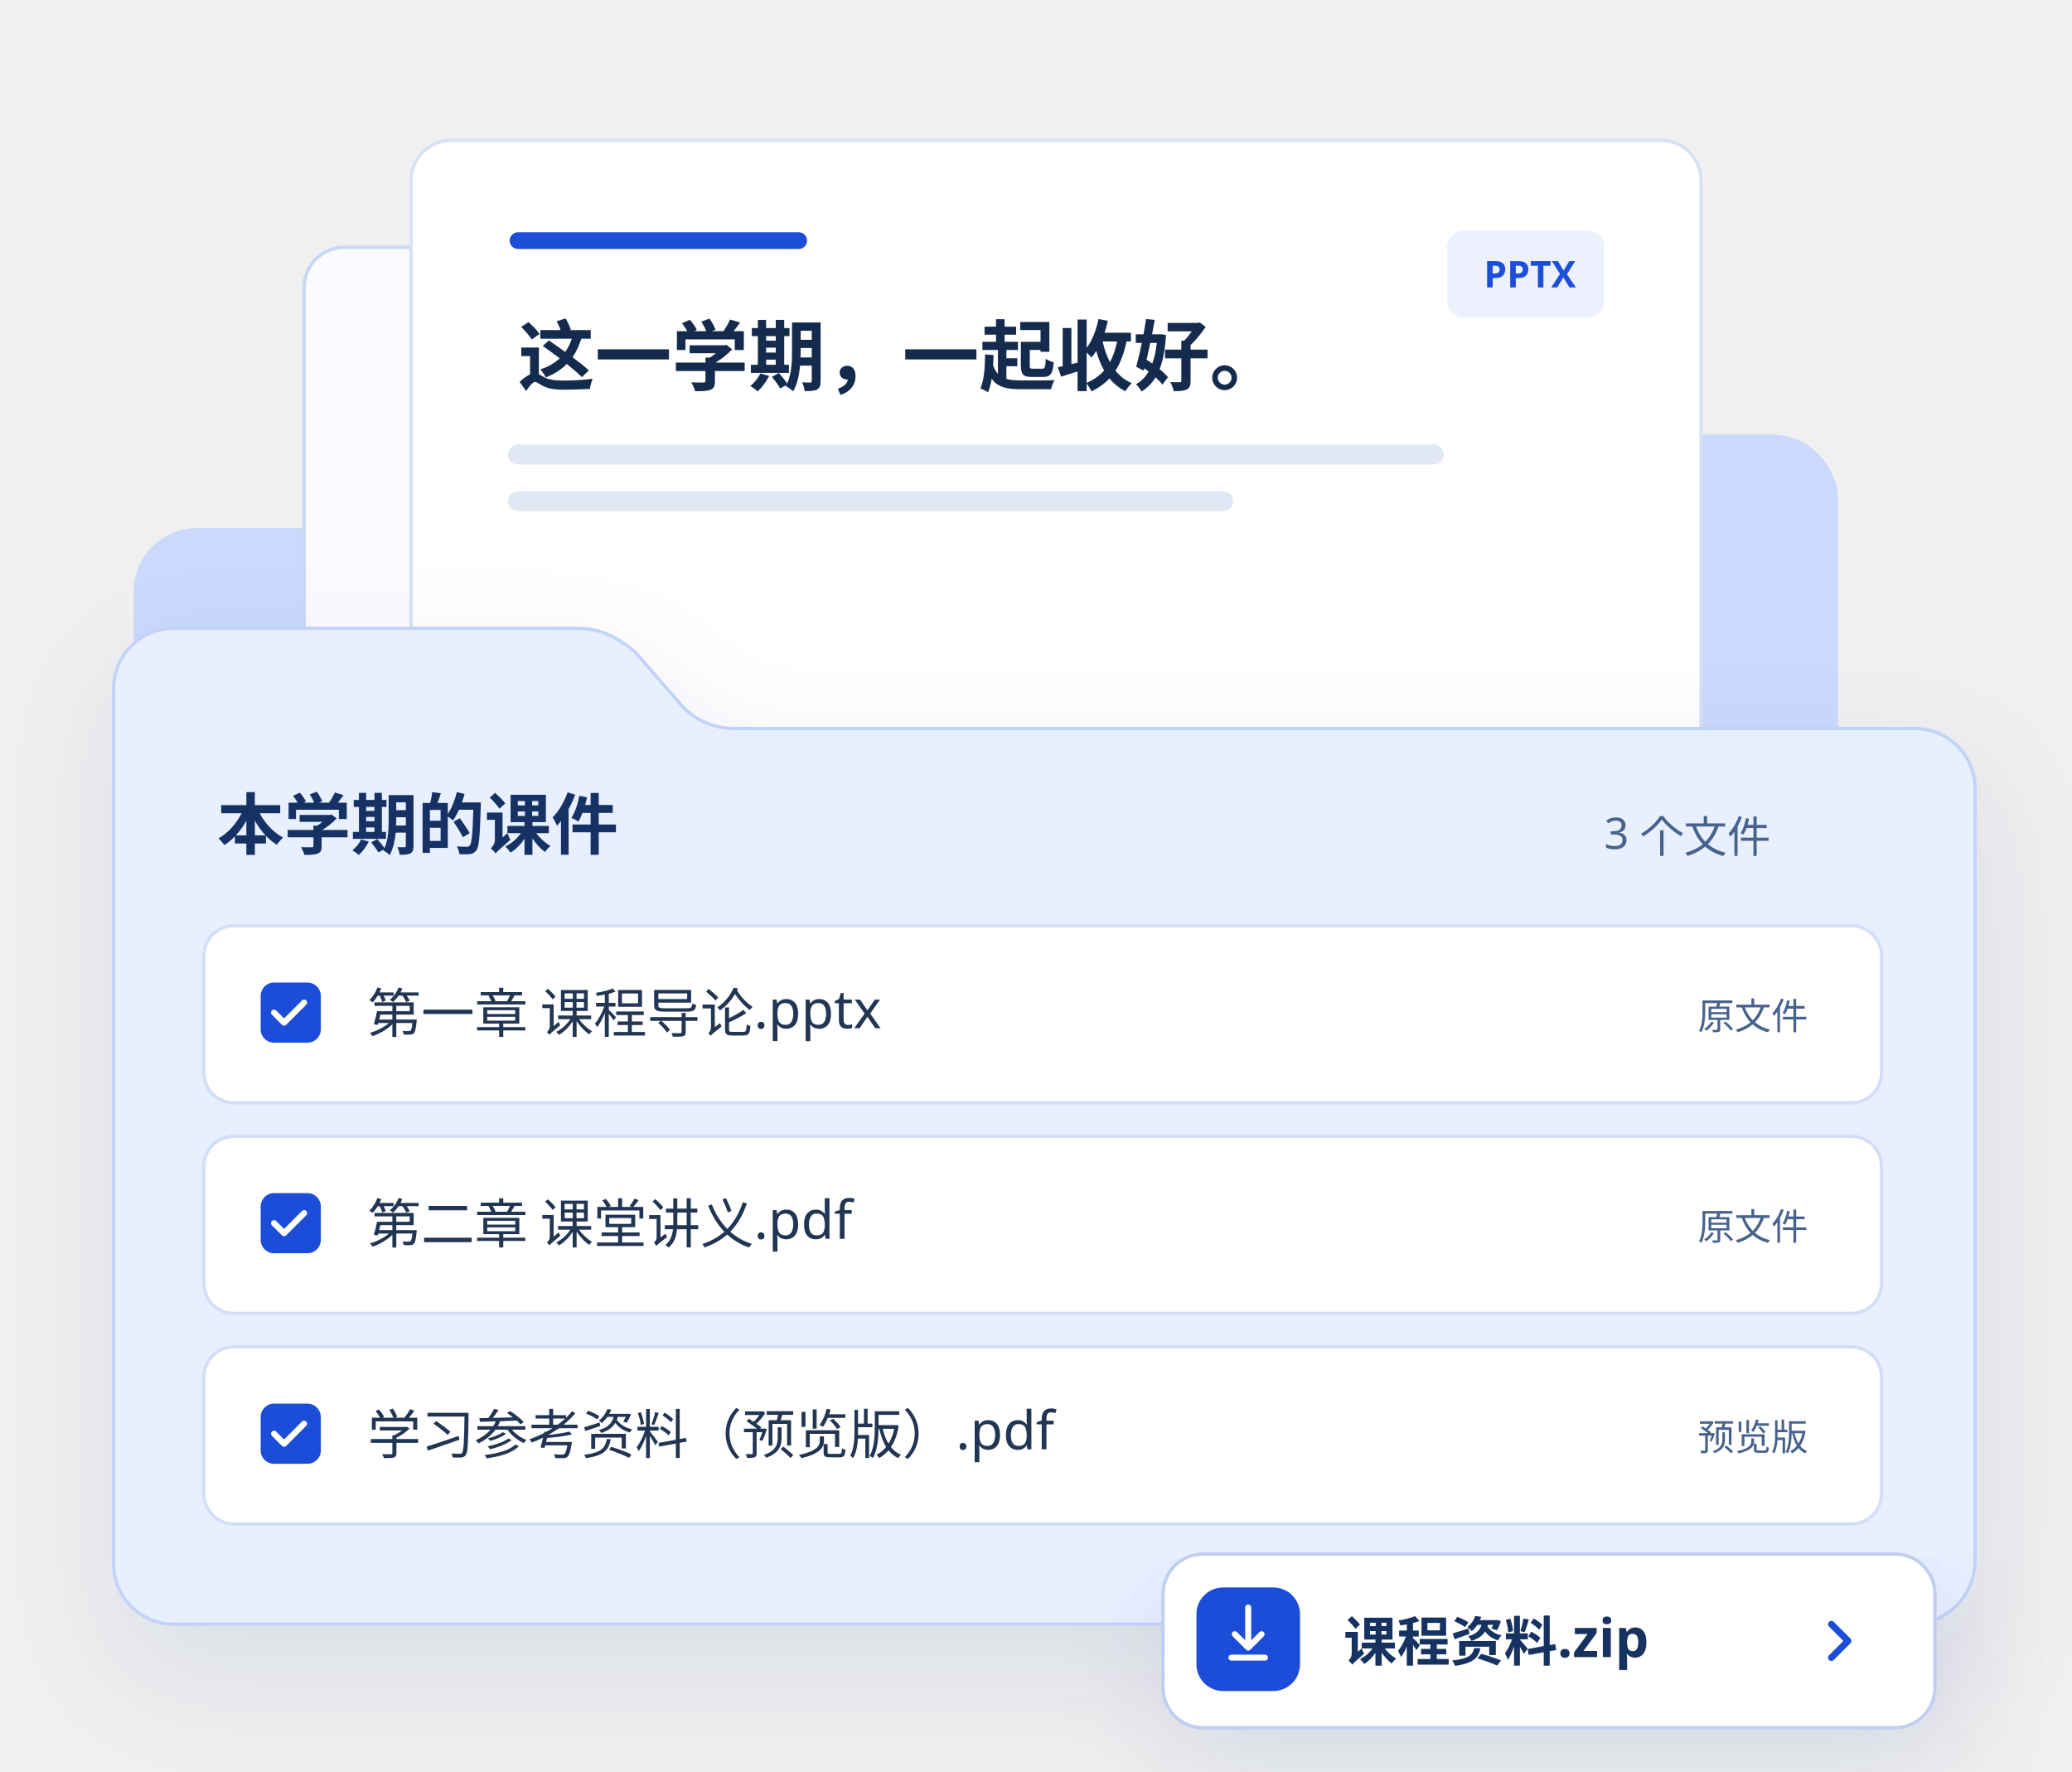
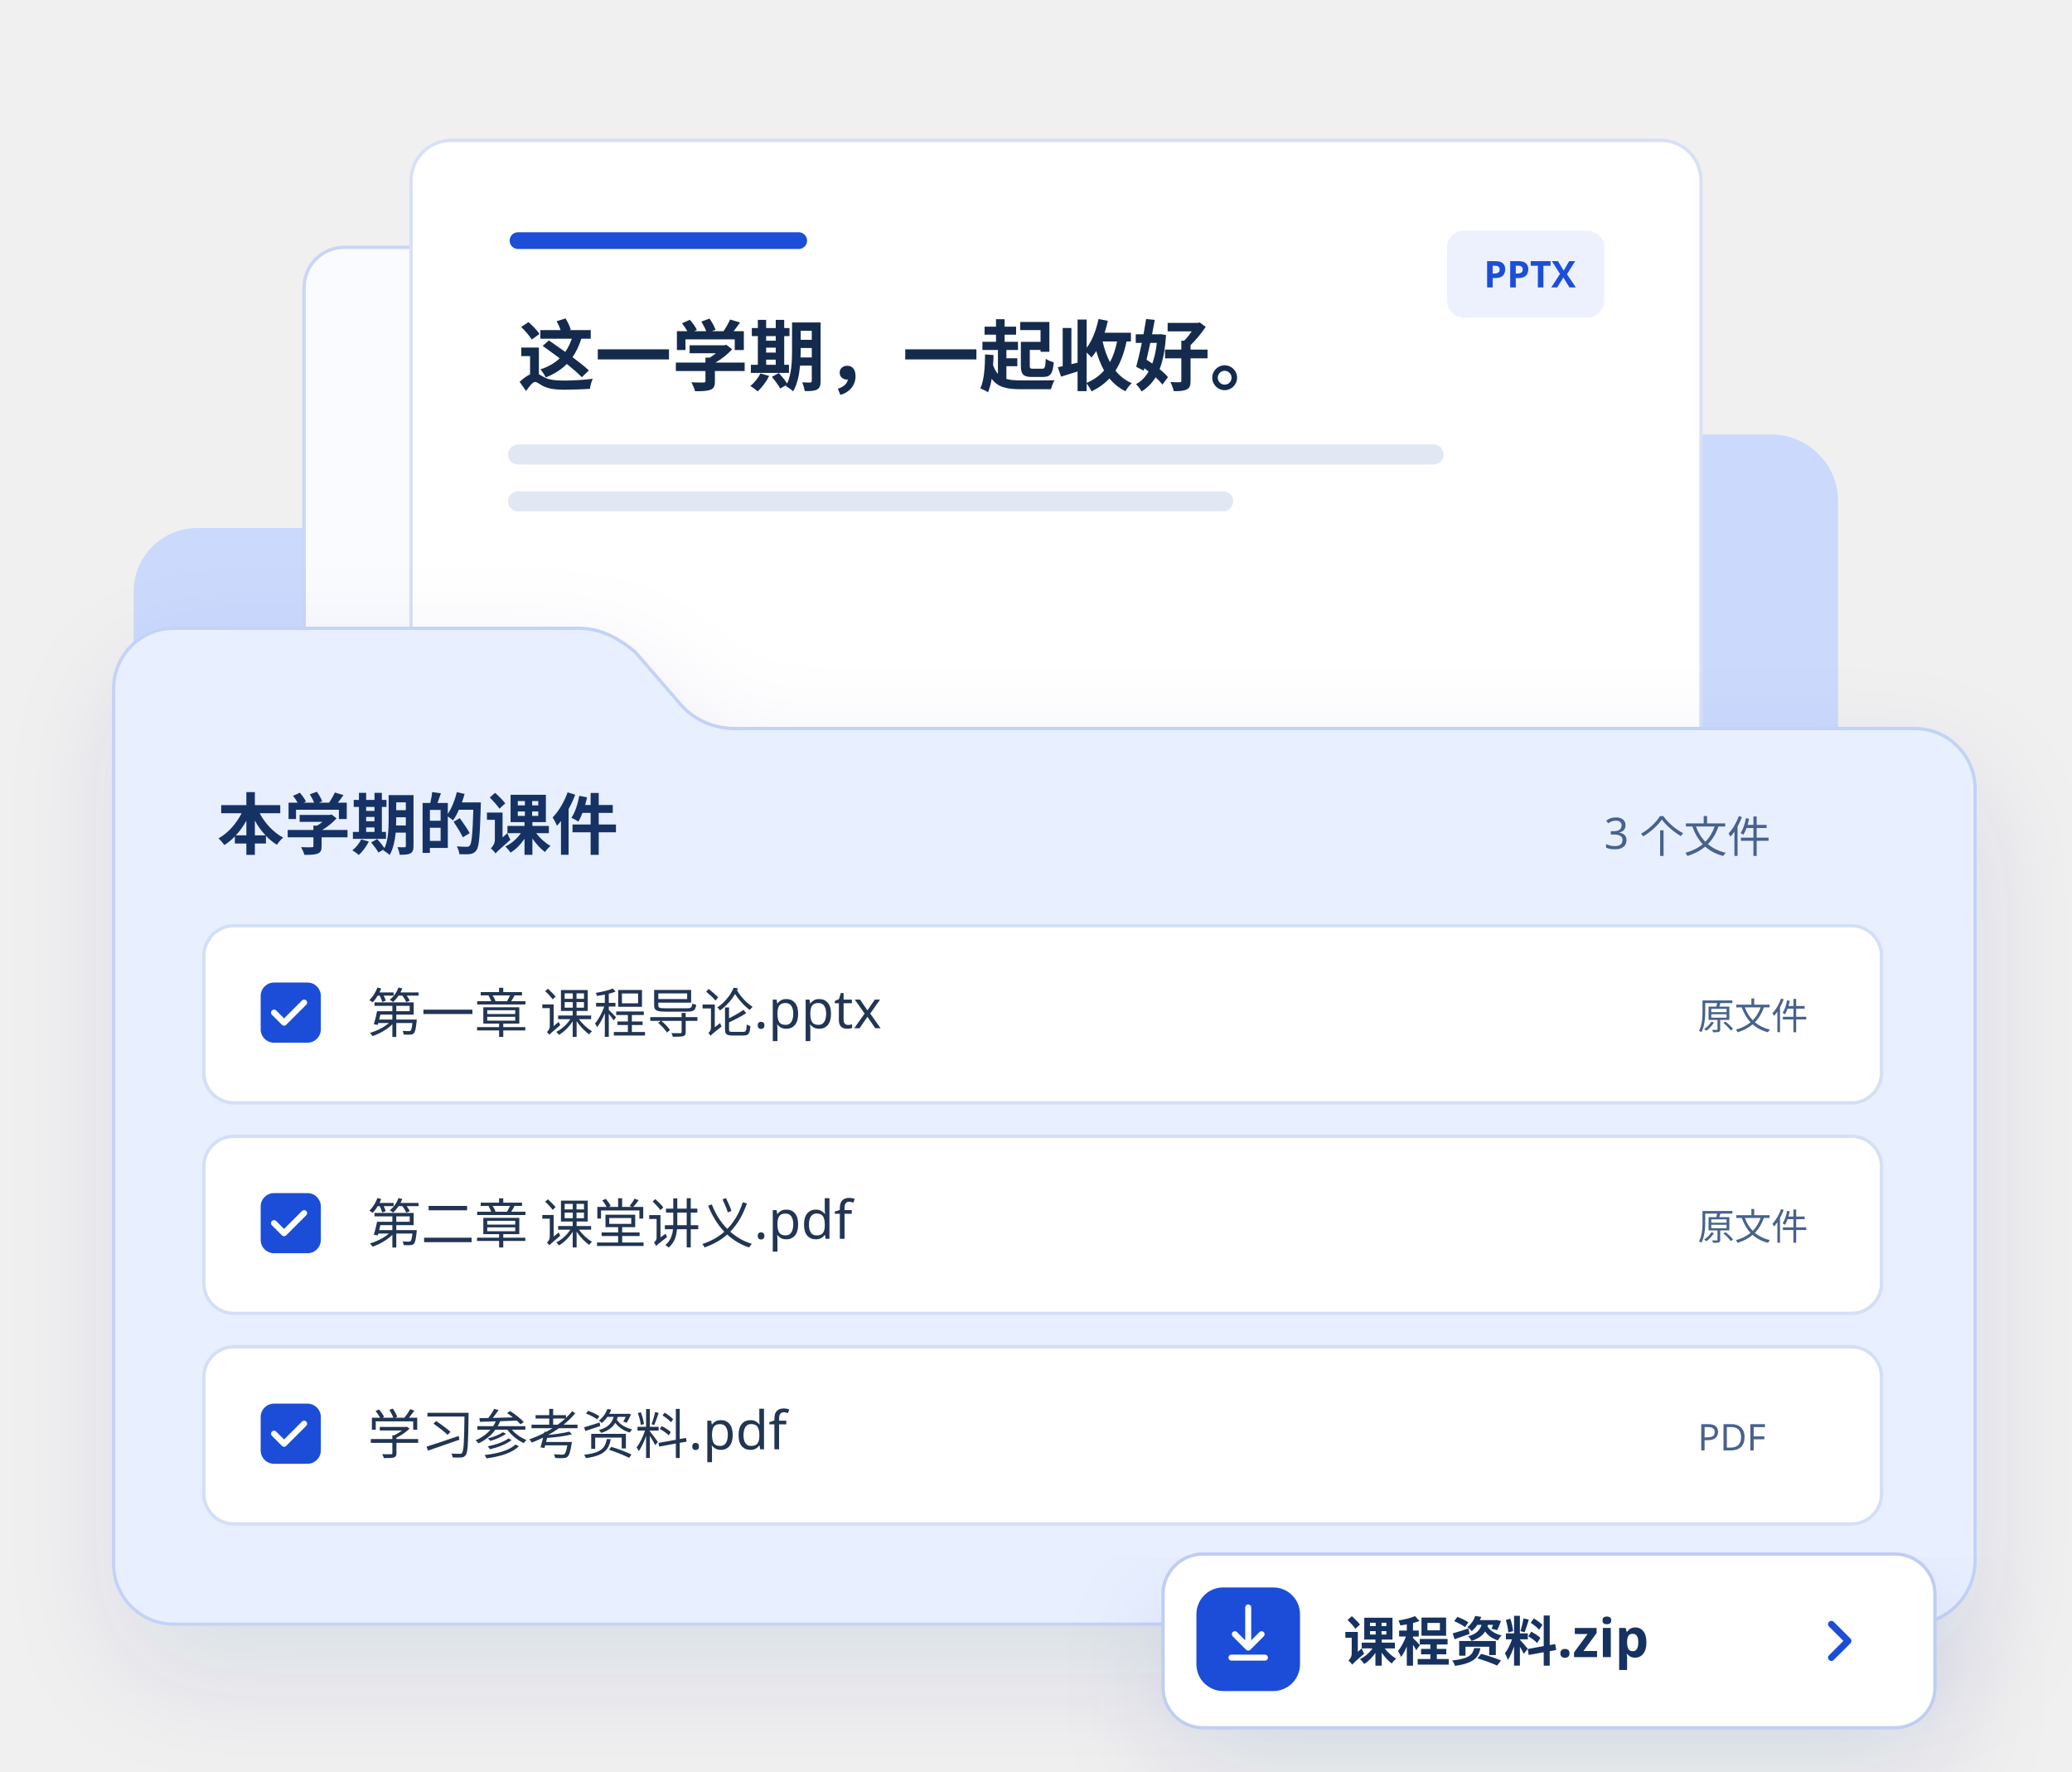
<svg xmlns="http://www.w3.org/2000/svg" viewBox="0 0 620 530" fill="none">
  <defs>
    <filter id="shadow" x="-20%" y="-25%" width="145%" height="170%">
      <feDropShadow dy="14" stdDeviation="17" flood-color="#163889" flood-opacity=".10" />
    </filter>
  </defs>
  <g font-family="Segoe UI, PingFang SC, Microsoft YaHei, sans-serif">
    <path d="M40 177a19 19 0 0 1 19-19h118l25-28h328a20 20 0 0 1 20 20v286H40z" fill="#cad9fc" />
    <rect x="91" y="74" width="386" height="336" rx="12" fill="#f9fbff" stroke="#c8d6f7" />
    <rect x="123" y="42" width="386" height="343" rx="12" fill="white" stroke="#d7e1f5" />
    <path d="M155 72h84" stroke="#1d4ed8" stroke-width="5" stroke-linecap="round" />
    <text x="155" y="115" font-size="23" font-weight="650" fill="#152b4d">这一学期，一起收好。</text>
    <path d="M155 136h274m-274 14h211" stroke="#e2e8f3" stroke-width="6" stroke-linecap="round" />
    <rect x="433" y="69" width="47" height="26" rx="5" fill="#ecf1fd" />
    <text x="444" y="86" font-size="11" font-weight="700" fill="#1d4ed8">PPTX</text>
    <g filter="url(#shadow)">
      <path d="M34 206a18 18 0 0 1 18-18h121c7 0 12 3 17 7l13 15c4 5 10 8 17 8h353a18 18 0 0 1 18 18v231a19 19 0 0 1-19 19H52a18 18 0 0 1-18-18z" fill="#e8efff" stroke="#c3d3f7" />
      <text x="65" y="254" font-size="20" font-weight="650" fill="#163365">本学期的课件</text>
      <text x="480" y="254" font-size="13" fill="#46628c">3 个文件</text>
      <g fill="white" stroke="#d3dff6">
        <rect x="61" y="277" width="502" height="53" rx="9" />
        <rect x="61" y="340" width="502" height="53" rx="9" />
        <rect x="61" y="403" width="502" height="53" rx="9" />
      </g>
      <g fill="#1d4ed8">
        <rect x="78" y="294" width="18" height="18" rx="4" />
        <rect x="78" y="357" width="18" height="18" rx="4" />
        <rect x="78" y="420" width="18" height="18" rx="4" />
      </g>
      <g stroke="white" stroke-width="1.8" stroke-linecap="round" stroke-linejoin="round">
        <path d="m82 303 3 3 6-6m-9 66 3 3 6-6m-9 66 3 3 6-6" />
      </g>
      <g font-size="16" fill="#203553">
        <text x="110" y="309">第一章 课程导论.pptx</text>
        <text x="110" y="372">第二章 课堂讲义.pdf</text>
-         <text x="110" y="435">学习参考资料（预览版）.pdf</text>
+         <text x="110" y="435">学习参考资料.pdf</text>
      </g>
      <g font-size="11" fill="#46628c">
        <text x="508" y="308">原文件</text>
        <text x="508" y="371">原文件</text>
-         <text x="508" y="434">预览版</text>
+         <text x="508" y="434">PDF</text>
      </g>
    </g>
    <g filter="url(#shadow)">
      <rect x="348" y="465" width="231" height="52" rx="12" fill="white" stroke="#bfcef1" />
      <rect x="358" y="475" width="31" height="31" rx="8" fill="#1d4ed8" />
      <path d="M373.5 481v12m-4-4 4 4 4-4m-9 7h10" stroke="white" stroke-width="1.8" stroke-linecap="round" stroke-linejoin="round" />
      <text x="402" y="497" font-size="16" font-weight="600" fill="#173360">课程资料.zip</text>
      <path d="m548 486 5 5-5 5" stroke="#1d4ed8" stroke-width="2" stroke-linecap="round" stroke-linejoin="round" />
    </g>
  </g>
</svg>
